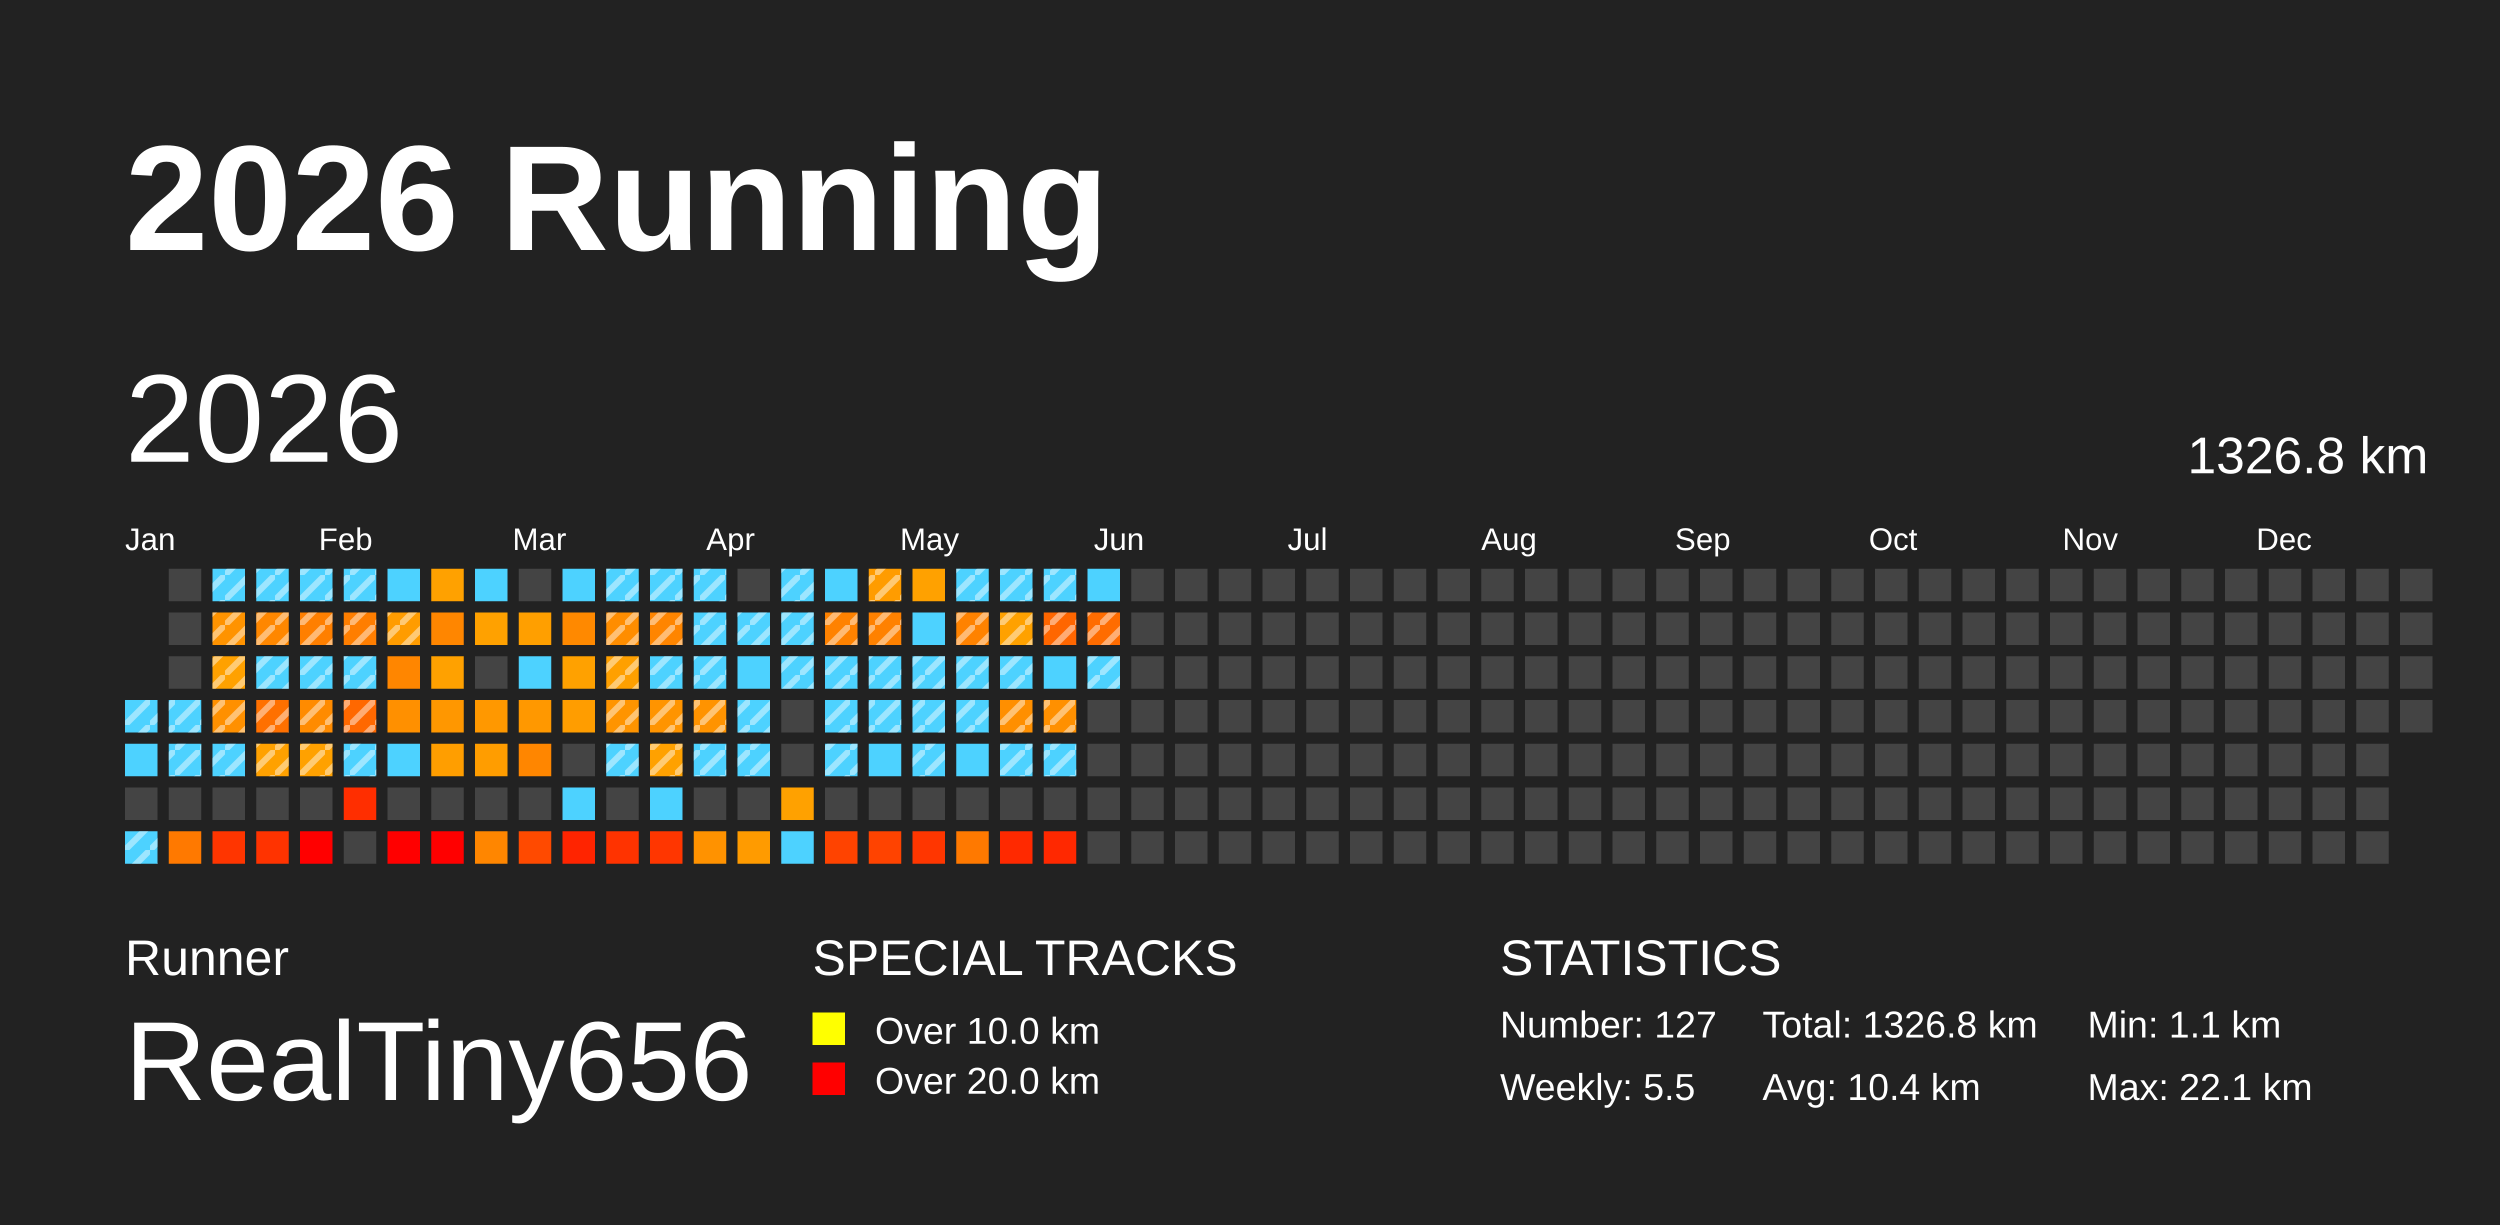
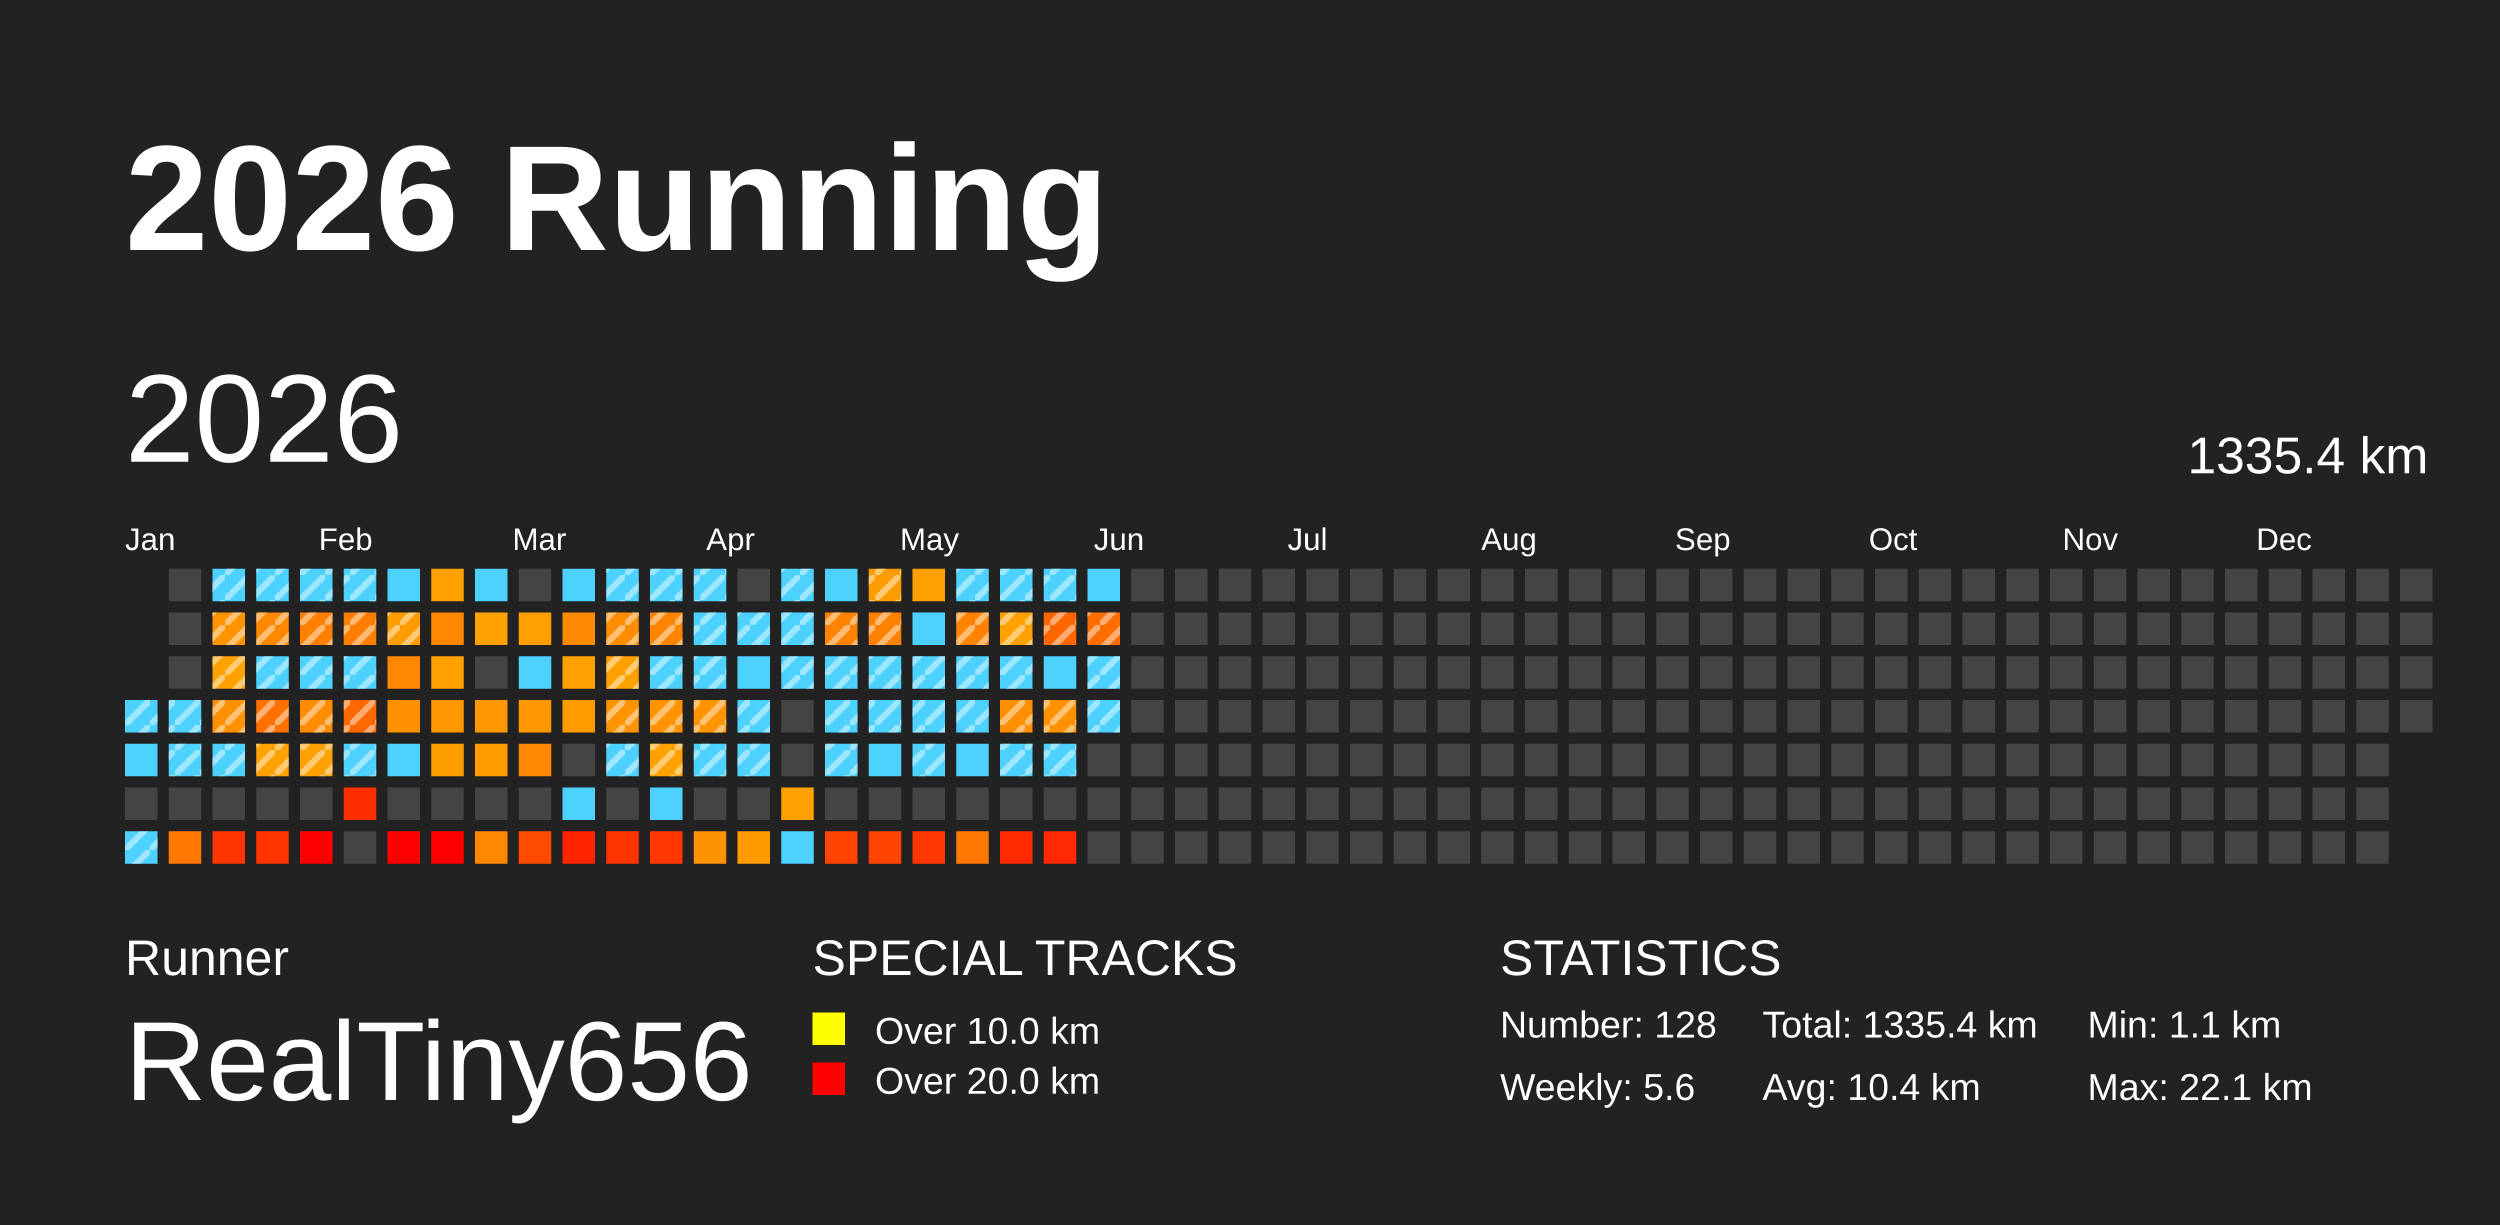
<svg xmlns="http://www.w3.org/2000/svg" baseProfile="full" height="98mm" version="1.1" viewBox="0,0,200,98" width="200mm">
  <defs>
    <pattern height="2" id="indoor-stripe" patternUnits="userSpaceOnUse" width="2">
      <line stroke="white" stroke-opacity="0.45" stroke-width="0.5" x1="0" x2="2" y1="2" y2="0" />
    </pattern>
  </defs>
  <rect fill="#222222" height="98" width="200" x="0" y="0" />
  <text fill="#FFFFFF" style="font-size:12px; font-family:Arial; font-weight:bold;" x="10" y="20">2026 Running</text>
  <text fill="#FFFFFF" style="font-size:4px; font-family:Arial" x="10" y="78">Runner</text>
  <text fill="#FFFFFF" style="font-size:9px; font-family:Arial" x="10" y="88">RealTiny656</text>
  <text fill="#FFFFFF" style="font-size:4px; font-family:Arial" x="65" y="78">SPECIAL TRACKS</text>
  <rect fill="yellow" height="2.6" width="2.6" x="65" y="81" />
  <text fill="#FFFFFF" style="font-size:3px; font-family:Arial" x="70" y="83.5">Over 10.0 km</text>
  <rect fill="red" height="2.6" width="2.6" x="65" y="85" />
  <text fill="#FFFFFF" style="font-size:3px; font-family:Arial" x="70" y="87.5">Over 20.0 km</text>
  <text fill="#FFFFFF" style="font-size:4px; font-family:Arial" x="120" y="78">STATISTICS</text>
-   <text fill="#FFFFFF" style="font-size:3px; font-family:Arial" x="120" y="83">Number: 127</text>
-   <text fill="#FFFFFF" style="font-size:3px; font-family:Arial" x="120" y="88">Weekly: 5.5</text>
-   <text fill="#FFFFFF" style="font-size:3px; font-family:Arial" x="141" y="83">Total: 1326.8 km</text>
+   <text fill="#FFFFFF" style="font-size:3px; font-family:Arial" x="120" y="83">Number: 128</text>
+   <text fill="#FFFFFF" style="font-size:3px; font-family:Arial" x="120" y="88">Weekly: 5.6</text>
+   <text fill="#FFFFFF" style="font-size:3px; font-family:Arial" x="141" y="83">Total: 1335.4 km</text>
  <text fill="#FFFFFF" style="font-size:3px; font-family:Arial" x="141" y="88">Avg: 10.4 km</text>
  <text fill="#FFFFFF" style="font-size:3px; font-family:Arial" x="167" y="83">Min: 1.1 km</text>
  <text fill="#FFFFFF" style="font-size:3px; font-family:Arial" x="167" y="88">Max: 22.1 km</text>
  <text dominant-baseline="hanging" fill="#FFFFFF" style="font-size:10.0px; font-family:Arial;" x="10" y="30">2026</text>
-   <text dominant-baseline="hanging" fill="#FFFFFF" style="font-size:4.125px; font-family:Arial;" x="175" y="35">1326.8 km</text>
+   <text dominant-baseline="hanging" fill="#FFFFFF" style="font-size:4.125px; font-family:Arial;" x="175" y="35">1335.4 km</text>
  <text fill="#FFFFFF" style="font-size:2.5px; font-family:Arial" x="10.0" y="44">Jan</text>
  <text fill="#FFFFFF" style="font-size:2.5px; font-family:Arial" x="25.5" y="44">Feb</text>
  <text fill="#FFFFFF" style="font-size:2.5px; font-family:Arial" x="41.0" y="44">Mar</text>
  <text fill="#FFFFFF" style="font-size:2.5px; font-family:Arial" x="56.5" y="44">Apr</text>
  <text fill="#FFFFFF" style="font-size:2.5px; font-family:Arial" x="72.0" y="44">May</text>
  <text fill="#FFFFFF" style="font-size:2.5px; font-family:Arial" x="87.5" y="44">Jun</text>
  <text fill="#FFFFFF" style="font-size:2.5px; font-family:Arial" x="103.0" y="44">Jul</text>
  <text fill="#FFFFFF" style="font-size:2.5px; font-family:Arial" x="118.5" y="44">Aug</text>
  <text fill="#FFFFFF" style="font-size:2.5px; font-family:Arial" x="134.0" y="44">Sep</text>
  <text fill="#FFFFFF" style="font-size:2.5px; font-family:Arial" x="149.5" y="44">Oct</text>
  <text fill="#FFFFFF" style="font-size:2.5px; font-family:Arial" x="165.0" y="44">Nov</text>
  <text fill="#FFFFFF" style="font-size:2.5px; font-family:Arial" x="180.5" y="44">Dec</text>
  <rect fill="#4dd2ff" height="2.6" width="2.6" x="10.0" y="56.0" />
  <rect fill="url(#indoor-stripe)" height="2.6" style="pointer-events: none;" width="2.6" x="10.0" y="56.0" />
  <rect fill="#4dd2ff" height="2.6" width="2.6" x="10.0" y="59.5" />
  <rect fill="#444444" height="2.6" width="2.6" x="10.0" y="63.0" />
  <rect fill="#4dd2ff" height="2.6" width="2.6" x="10.0" y="66.5" />
  <rect fill="url(#indoor-stripe)" height="2.6" style="pointer-events: none;" width="2.6" x="10.0" y="66.5" />
  <rect fill="#444444" height="2.6" width="2.6" x="13.5" y="45.5" />
  <rect fill="#444444" height="2.6" width="2.6" x="13.5" y="49.0" />
  <rect fill="#444444" height="2.6" width="2.6" x="13.5" y="52.5" />
  <rect fill="#4dd2ff" height="2.6" width="2.6" x="13.5" y="56.0" />
  <rect fill="url(#indoor-stripe)" height="2.6" style="pointer-events: none;" width="2.6" x="13.5" y="56.0" />
  <rect fill="#4dd2ff" height="2.6" width="2.6" x="13.5" y="59.5" />
  <rect fill="url(#indoor-stripe)" height="2.6" style="pointer-events: none;" width="2.6" x="13.5" y="59.5" />
  <rect fill="#444444" height="2.6" width="2.6" x="13.5" y="63.0" />
  <rect fill="#ff7900" height="2.6" width="2.6" x="13.5" y="66.5" />
  <rect fill="#4dd2ff" height="2.6" width="2.6" x="17.0" y="45.5" />
  <rect fill="url(#indoor-stripe)" height="2.6" style="pointer-events: none;" width="2.6" x="17.0" y="45.5" />
  <rect fill="#ff9300" height="2.6" width="2.6" x="17.0" y="49.0" />
  <rect fill="url(#indoor-stripe)" height="2.6" style="pointer-events: none;" width="2.6" x="17.0" y="49.0" />
  <rect fill="#ffa100" height="2.6" width="2.6" x="17.0" y="52.5" />
  <rect fill="url(#indoor-stripe)" height="2.6" style="pointer-events: none;" width="2.6" x="17.0" y="52.5" />
  <rect fill="#ff9000" height="2.6" width="2.6" x="17.0" y="56.0" />
  <rect fill="url(#indoor-stripe)" height="2.6" style="pointer-events: none;" width="2.6" x="17.0" y="56.0" />
  <rect fill="#4dd2ff" height="2.6" width="2.6" x="17.0" y="59.5" />
  <rect fill="url(#indoor-stripe)" height="2.6" style="pointer-events: none;" width="2.6" x="17.0" y="59.5" />
  <rect fill="#444444" height="2.6" width="2.6" x="17.0" y="63.0" />
  <rect fill="#ff3500" height="2.6" width="2.6" x="17.0" y="66.5" />
  <rect fill="#4dd2ff" height="2.6" width="2.6" x="20.5" y="45.5" />
  <rect fill="url(#indoor-stripe)" height="2.6" style="pointer-events: none;" width="2.6" x="20.5" y="45.5" />
  <rect fill="#ff8700" height="2.6" width="2.6" x="20.5" y="49.0" />
  <rect fill="url(#indoor-stripe)" height="2.6" style="pointer-events: none;" width="2.6" x="20.5" y="49.0" />
  <rect fill="#4dd2ff" height="2.6" width="2.6" x="20.5" y="52.5" />
  <rect fill="url(#indoor-stripe)" height="2.6" style="pointer-events: none;" width="2.6" x="20.5" y="52.5" />
  <rect fill="#ff7000" height="2.6" width="2.6" x="20.5" y="56.0" />
  <rect fill="url(#indoor-stripe)" height="2.6" style="pointer-events: none;" width="2.6" x="20.5" y="56.0" />
  <rect fill="#ffa100" height="2.6" width="2.6" x="20.5" y="59.5" />
  <rect fill="url(#indoor-stripe)" height="2.6" style="pointer-events: none;" width="2.6" x="20.5" y="59.5" />
  <rect fill="#444444" height="2.6" width="2.6" x="20.5" y="63.0" />
  <rect fill="#ff3300" height="2.6" width="2.6" x="20.5" y="66.5" />
  <rect fill="#4dd2ff" height="2.6" width="2.6" x="24.0" y="45.5" />
  <rect fill="url(#indoor-stripe)" height="2.6" style="pointer-events: none;" width="2.6" x="24.0" y="45.5" />
  <rect fill="#ff7f00" height="2.6" width="2.6" x="24.0" y="49.0" />
  <rect fill="url(#indoor-stripe)" height="2.6" style="pointer-events: none;" width="2.6" x="24.0" y="49.0" />
  <rect fill="#4dd2ff" height="2.6" width="2.6" x="24.0" y="52.5" />
  <rect fill="url(#indoor-stripe)" height="2.6" style="pointer-events: none;" width="2.6" x="24.0" y="52.5" />
  <rect fill="#ff8b00" height="2.6" width="2.6" x="24.0" y="56.0" />
  <rect fill="url(#indoor-stripe)" height="2.6" style="pointer-events: none;" width="2.6" x="24.0" y="56.0" />
  <rect fill="#ffa100" height="2.6" width="2.6" x="24.0" y="59.5" />
  <rect fill="url(#indoor-stripe)" height="2.6" style="pointer-events: none;" width="2.6" x="24.0" y="59.5" />
  <rect fill="#444444" height="2.6" width="2.6" x="24.0" y="63.0" />
  <rect fill="red" height="2.6" width="2.6" x="24.0" y="66.5" />
  <rect fill="#4dd2ff" height="2.6" width="2.6" x="27.5" y="45.5" />
  <rect fill="url(#indoor-stripe)" height="2.6" style="pointer-events: none;" width="2.6" x="27.5" y="45.5" />
  <rect fill="#ff7e00" height="2.6" width="2.6" x="27.5" y="49.0" />
  <rect fill="url(#indoor-stripe)" height="2.6" style="pointer-events: none;" width="2.6" x="27.5" y="49.0" />
  <rect fill="#4dd2ff" height="2.6" width="2.6" x="27.5" y="52.5" />
  <rect fill="url(#indoor-stripe)" height="2.6" style="pointer-events: none;" width="2.6" x="27.5" y="52.5" />
  <rect fill="#ff6800" height="2.6" width="2.6" x="27.5" y="56.0" />
  <rect fill="url(#indoor-stripe)" height="2.6" style="pointer-events: none;" width="2.6" x="27.5" y="56.0" />
  <rect fill="#4dd2ff" height="2.6" width="2.6" x="27.5" y="59.5" />
  <rect fill="url(#indoor-stripe)" height="2.6" style="pointer-events: none;" width="2.6" x="27.5" y="59.5" />
  <rect fill="#ff2e00" height="2.6" width="2.6" x="27.5" y="63.0" />
  <rect fill="#444444" height="2.6" width="2.6" x="27.5" y="66.5" />
  <rect fill="#4dd2ff" height="2.6" width="2.6" x="31.0" y="45.5" />
  <rect fill="#ff9c00" height="2.6" width="2.6" x="31.0" y="49.0" />
  <rect fill="url(#indoor-stripe)" height="2.6" style="pointer-events: none;" width="2.6" x="31.0" y="49.0" />
  <rect fill="#ff8600" height="2.6" width="2.6" x="31.0" y="52.5" />
  <rect fill="#ff9000" height="2.6" width="2.6" x="31.0" y="56.0" />
  <rect fill="#4dd2ff" height="2.6" width="2.6" x="31.0" y="59.5" />
  <rect fill="#444444" height="2.6" width="2.6" x="31.0" y="63.0" />
  <rect fill="red" height="2.6" width="2.6" x="31.0" y="66.5" />
  <rect fill="#ffa100" height="2.6" width="2.6" x="34.5" y="45.5" />
  <rect fill="#ff8600" height="2.6" width="2.6" x="34.5" y="49.0" />
  <rect fill="#ffa100" height="2.6" width="2.6" x="34.5" y="52.5" />
  <rect fill="#ff9700" height="2.6" width="2.6" x="34.5" y="56.0" />
  <rect fill="#ff9e00" height="2.6" width="2.6" x="34.5" y="59.5" />
  <rect fill="#444444" height="2.6" width="2.6" x="34.5" y="63.0" />
  <rect fill="red" height="2.6" width="2.6" x="34.5" y="66.5" />
  <rect fill="#4dd2ff" height="2.6" width="2.6" x="38.0" y="45.5" />
  <rect fill="#ffa100" height="2.6" width="2.6" x="38.0" y="49.0" />
  <rect fill="#444444" height="2.6" width="2.6" x="38.0" y="52.5" />
  <rect fill="#ff9800" height="2.6" width="2.6" x="38.0" y="56.0" />
  <rect fill="#ff9d00" height="2.6" width="2.6" x="38.0" y="59.5" />
  <rect fill="#444444" height="2.6" width="2.6" x="38.0" y="63.0" />
  <rect fill="#ff8600" height="2.6" width="2.6" x="38.0" y="66.5" />
  <rect fill="#444444" height="2.6" width="2.6" x="41.5" y="45.5" />
  <rect fill="#ff9f00" height="2.6" width="2.6" x="41.5" y="49.0" />
  <rect fill="#4dd2ff" height="2.6" width="2.6" x="41.5" y="52.5" />
  <rect fill="#ff9800" height="2.6" width="2.6" x="41.5" y="56.0" />
  <rect fill="#ff8600" height="2.6" width="2.6" x="41.5" y="59.5" />
  <rect fill="#444444" height="2.6" width="2.6" x="41.5" y="63.0" />
  <rect fill="#ff4a00" height="2.6" width="2.6" x="41.5" y="66.5" />
  <rect fill="#4dd2ff" height="2.6" width="2.6" x="45.0" y="45.5" />
  <rect fill="#ff8900" height="2.6" width="2.6" x="45.0" y="49.0" />
  <rect fill="#ffa100" height="2.6" width="2.6" x="45.0" y="52.5" />
  <rect fill="#ff9d00" height="2.6" width="2.6" x="45.0" y="56.0" />
  <rect fill="#444444" height="2.6" width="2.6" x="45.0" y="59.5" />
  <rect fill="#4dd2ff" height="2.6" width="2.6" x="45.0" y="63.0" />
  <rect fill="#ff2400" height="2.6" width="2.6" x="45.0" y="66.5" />
  <rect fill="#4dd2ff" height="2.6" width="2.6" x="48.5" y="45.5" />
  <rect fill="url(#indoor-stripe)" height="2.6" style="pointer-events: none;" width="2.6" x="48.5" y="45.5" />
  <rect fill="#ff8d00" height="2.6" width="2.6" x="48.5" y="49.0" />
  <rect fill="url(#indoor-stripe)" height="2.6" style="pointer-events: none;" width="2.6" x="48.5" y="49.0" />
  <rect fill="#ffa000" height="2.6" width="2.6" x="48.5" y="52.5" />
  <rect fill="url(#indoor-stripe)" height="2.6" style="pointer-events: none;" width="2.6" x="48.5" y="52.5" />
  <rect fill="#ff9400" height="2.6" width="2.6" x="48.5" y="56.0" />
  <rect fill="url(#indoor-stripe)" height="2.6" style="pointer-events: none;" width="2.6" x="48.5" y="56.0" />
  <rect fill="#4dd2ff" height="2.6" width="2.6" x="48.5" y="59.5" />
  <rect fill="url(#indoor-stripe)" height="2.6" style="pointer-events: none;" width="2.6" x="48.5" y="59.5" />
  <rect fill="#444444" height="2.6" width="2.6" x="48.5" y="63.0" />
  <rect fill="#ff3300" height="2.6" width="2.6" x="48.5" y="66.5" />
  <rect fill="#4dd2ff" height="2.6" width="2.6" x="52.0" y="45.5" />
  <rect fill="url(#indoor-stripe)" height="2.6" style="pointer-events: none;" width="2.6" x="52.0" y="45.5" />
  <rect fill="#ff8500" height="2.6" width="2.6" x="52.0" y="49.0" />
  <rect fill="url(#indoor-stripe)" height="2.6" style="pointer-events: none;" width="2.6" x="52.0" y="49.0" />
  <rect fill="#4dd2ff" height="2.6" width="2.6" x="52.0" y="52.5" />
  <rect fill="url(#indoor-stripe)" height="2.6" style="pointer-events: none;" width="2.6" x="52.0" y="52.5" />
  <rect fill="#ff9400" height="2.6" width="2.6" x="52.0" y="56.0" />
  <rect fill="url(#indoor-stripe)" height="2.6" style="pointer-events: none;" width="2.6" x="52.0" y="56.0" />
  <rect fill="#ffa100" height="2.6" width="2.6" x="52.0" y="59.5" />
  <rect fill="url(#indoor-stripe)" height="2.6" style="pointer-events: none;" width="2.6" x="52.0" y="59.5" />
  <rect fill="#4dd2ff" height="2.6" width="2.6" x="52.0" y="63.0" />
  <rect fill="#ff3600" height="2.6" width="2.6" x="52.0" y="66.5" />
  <rect fill="#4dd2ff" height="2.6" width="2.6" x="55.5" y="45.5" />
  <rect fill="url(#indoor-stripe)" height="2.6" style="pointer-events: none;" width="2.6" x="55.5" y="45.5" />
  <rect fill="#4dd2ff" height="2.6" width="2.6" x="55.5" y="49.0" />
  <rect fill="url(#indoor-stripe)" height="2.6" style="pointer-events: none;" width="2.6" x="55.5" y="49.0" />
  <rect fill="#4dd2ff" height="2.6" width="2.6" x="55.5" y="52.5" />
  <rect fill="url(#indoor-stripe)" height="2.6" style="pointer-events: none;" width="2.6" x="55.5" y="52.5" />
  <rect fill="#ff9300" height="2.6" width="2.6" x="55.5" y="56.0" />
  <rect fill="url(#indoor-stripe)" height="2.6" style="pointer-events: none;" width="2.6" x="55.5" y="56.0" />
  <rect fill="#4dd2ff" height="2.6" width="2.6" x="55.5" y="59.5" />
  <rect fill="url(#indoor-stripe)" height="2.6" style="pointer-events: none;" width="2.6" x="55.5" y="59.5" />
  <rect fill="#444444" height="2.6" width="2.6" x="55.5" y="63.0" />
  <rect fill="#ff9200" height="2.6" width="2.6" x="55.5" y="66.5" />
  <rect fill="#444444" height="2.6" width="2.6" x="59.0" y="45.5" />
  <rect fill="#4dd2ff" height="2.6" width="2.6" x="59.0" y="49.0" />
  <rect fill="url(#indoor-stripe)" height="2.6" style="pointer-events: none;" width="2.6" x="59.0" y="49.0" />
  <rect fill="#4dd2ff" height="2.6" width="2.6" x="59.0" y="52.5" />
  <rect fill="#4dd2ff" height="2.6" width="2.6" x="59.0" y="56.0" />
  <rect fill="url(#indoor-stripe)" height="2.6" style="pointer-events: none;" width="2.6" x="59.0" y="56.0" />
  <rect fill="#4dd2ff" height="2.6" width="2.6" x="59.0" y="59.5" />
  <rect fill="url(#indoor-stripe)" height="2.6" style="pointer-events: none;" width="2.6" x="59.0" y="59.5" />
  <rect fill="#444444" height="2.6" width="2.6" x="59.0" y="63.0" />
  <rect fill="#ff9b00" height="2.6" width="2.6" x="59.0" y="66.5" />
  <rect fill="#4dd2ff" height="2.6" width="2.6" x="62.5" y="45.5" />
  <rect fill="url(#indoor-stripe)" height="2.6" style="pointer-events: none;" width="2.6" x="62.5" y="45.5" />
  <rect fill="#4dd2ff" height="2.6" width="2.6" x="62.5" y="49.0" />
  <rect fill="url(#indoor-stripe)" height="2.6" style="pointer-events: none;" width="2.6" x="62.5" y="49.0" />
  <rect fill="#4dd2ff" height="2.6" width="2.6" x="62.5" y="52.5" />
  <rect fill="url(#indoor-stripe)" height="2.6" style="pointer-events: none;" width="2.6" x="62.5" y="52.5" />
  <rect fill="#444444" height="2.6" width="2.6" x="62.5" y="56.0" />
  <rect fill="#444444" height="2.6" width="2.6" x="62.5" y="59.5" />
  <rect fill="#ffa100" height="2.6" width="2.6" x="62.5" y="63.0" />
  <rect fill="#4dd2ff" height="2.6" width="2.6" x="62.5" y="66.5" />
  <rect fill="#4dd2ff" height="2.6" width="2.6" x="66.0" y="45.5" />
  <rect fill="#ff8200" height="2.6" width="2.6" x="66.0" y="49.0" />
  <rect fill="url(#indoor-stripe)" height="2.6" style="pointer-events: none;" width="2.6" x="66.0" y="49.0" />
  <rect fill="#4dd2ff" height="2.6" width="2.6" x="66.0" y="52.5" />
  <rect fill="url(#indoor-stripe)" height="2.6" style="pointer-events: none;" width="2.6" x="66.0" y="52.5" />
  <rect fill="#4dd2ff" height="2.6" width="2.6" x="66.0" y="56.0" />
  <rect fill="url(#indoor-stripe)" height="2.6" style="pointer-events: none;" width="2.6" x="66.0" y="56.0" />
  <rect fill="#4dd2ff" height="2.6" width="2.6" x="66.0" y="59.5" />
  <rect fill="url(#indoor-stripe)" height="2.6" style="pointer-events: none;" width="2.6" x="66.0" y="59.5" />
  <rect fill="#444444" height="2.6" width="2.6" x="66.0" y="63.0" />
  <rect fill="#ff4300" height="2.6" width="2.6" x="66.0" y="66.5" />
  <rect fill="#ff9c00" height="2.6" width="2.6" x="69.5" y="45.5" />
  <rect fill="url(#indoor-stripe)" height="2.6" style="pointer-events: none;" width="2.6" x="69.5" y="45.5" />
  <rect fill="#ff8100" height="2.6" width="2.6" x="69.5" y="49.0" />
  <rect fill="url(#indoor-stripe)" height="2.6" style="pointer-events: none;" width="2.6" x="69.5" y="49.0" />
  <rect fill="#4dd2ff" height="2.6" width="2.6" x="69.5" y="52.5" />
  <rect fill="url(#indoor-stripe)" height="2.6" style="pointer-events: none;" width="2.6" x="69.5" y="52.5" />
  <rect fill="#4dd2ff" height="2.6" width="2.6" x="69.5" y="56.0" />
  <rect fill="url(#indoor-stripe)" height="2.6" style="pointer-events: none;" width="2.6" x="69.5" y="56.0" />
  <rect fill="#4dd2ff" height="2.6" width="2.6" x="69.5" y="59.5" />
  <rect fill="#444444" height="2.6" width="2.6" x="69.5" y="63.0" />
  <rect fill="#ff4300" height="2.6" width="2.6" x="69.5" y="66.5" />
  <rect fill="#ffa100" height="2.6" width="2.6" x="73.0" y="45.5" />
  <rect fill="#4dd2ff" height="2.6" width="2.6" x="73.0" y="49.0" />
  <rect fill="#4dd2ff" height="2.6" width="2.6" x="73.0" y="52.5" />
  <rect fill="url(#indoor-stripe)" height="2.6" style="pointer-events: none;" width="2.6" x="73.0" y="52.5" />
  <rect fill="#4dd2ff" height="2.6" width="2.6" x="73.0" y="56.0" />
  <rect fill="url(#indoor-stripe)" height="2.6" style="pointer-events: none;" width="2.6" x="73.0" y="56.0" />
  <rect fill="#4dd2ff" height="2.6" width="2.6" x="73.0" y="59.5" />
  <rect fill="url(#indoor-stripe)" height="2.6" style="pointer-events: none;" width="2.6" x="73.0" y="59.5" />
  <rect fill="#444444" height="2.6" width="2.6" x="73.0" y="63.0" />
  <rect fill="#ff3600" height="2.6" width="2.6" x="73.0" y="66.5" />
  <rect fill="#4dd2ff" height="2.6" width="2.6" x="76.5" y="45.5" />
  <rect fill="url(#indoor-stripe)" height="2.6" style="pointer-events: none;" width="2.6" x="76.5" y="45.5" />
  <rect fill="#ff8200" height="2.6" width="2.6" x="76.5" y="49.0" />
  <rect fill="url(#indoor-stripe)" height="2.6" style="pointer-events: none;" width="2.6" x="76.5" y="49.0" />
  <rect fill="#4dd2ff" height="2.6" width="2.6" x="76.5" y="52.5" />
  <rect fill="url(#indoor-stripe)" height="2.6" style="pointer-events: none;" width="2.6" x="76.5" y="52.5" />
  <rect fill="#4dd2ff" height="2.6" width="2.6" x="76.5" y="56.0" />
  <rect fill="url(#indoor-stripe)" height="2.6" style="pointer-events: none;" width="2.6" x="76.5" y="56.0" />
  <rect fill="#4dd2ff" height="2.6" width="2.6" x="76.5" y="59.5" />
  <rect fill="#444444" height="2.6" width="2.6" x="76.5" y="63.0" />
  <rect fill="#ff7900" height="2.6" width="2.6" x="76.5" y="66.5" />
  <rect fill="#4dd2ff" height="2.6" width="2.6" x="80.0" y="45.5" />
  <rect fill="url(#indoor-stripe)" height="2.6" style="pointer-events: none;" width="2.6" x="80.0" y="45.5" />
  <rect fill="#ffa100" height="2.6" width="2.6" x="80.0" y="49.0" />
  <rect fill="url(#indoor-stripe)" height="2.6" style="pointer-events: none;" width="2.6" x="80.0" y="49.0" />
  <rect fill="#4dd2ff" height="2.6" width="2.6" x="80.0" y="52.5" />
  <rect fill="url(#indoor-stripe)" height="2.6" style="pointer-events: none;" width="2.6" x="80.0" y="52.5" />
  <rect fill="#ff8f00" height="2.6" width="2.6" x="80.0" y="56.0" />
  <rect fill="url(#indoor-stripe)" height="2.6" style="pointer-events: none;" width="2.6" x="80.0" y="56.0" />
  <rect fill="#4dd2ff" height="2.6" width="2.6" x="80.0" y="59.5" />
  <rect fill="url(#indoor-stripe)" height="2.6" style="pointer-events: none;" width="2.6" x="80.0" y="59.5" />
  <rect fill="#444444" height="2.6" width="2.6" x="80.0" y="63.0" />
  <rect fill="#ff2900" height="2.6" width="2.6" x="80.0" y="66.5" />
  <rect fill="#4dd2ff" height="2.6" width="2.6" x="83.5" y="45.5" />
  <rect fill="url(#indoor-stripe)" height="2.6" style="pointer-events: none;" width="2.6" x="83.5" y="45.5" />
  <rect fill="#ff6600" height="2.6" width="2.6" x="83.5" y="49.0" />
  <rect fill="url(#indoor-stripe)" height="2.6" style="pointer-events: none;" width="2.6" x="83.5" y="49.0" />
  <rect fill="#4dd2ff" height="2.6" width="2.6" x="83.5" y="52.5" />
  <rect fill="#ff9000" height="2.6" width="2.6" x="83.5" y="56.0" />
  <rect fill="url(#indoor-stripe)" height="2.6" style="pointer-events: none;" width="2.6" x="83.5" y="56.0" />
  <rect fill="#4dd2ff" height="2.6" width="2.6" x="83.5" y="59.5" />
  <rect fill="url(#indoor-stripe)" height="2.6" style="pointer-events: none;" width="2.6" x="83.5" y="59.5" />
  <rect fill="#444444" height="2.6" width="2.6" x="83.5" y="63.0" />
  <rect fill="#ff2800" height="2.6" width="2.6" x="83.5" y="66.5" />
  <rect fill="#4dd2ff" height="2.6" width="2.6" x="87.0" y="45.5" />
  <rect fill="#ff6c00" height="2.6" width="2.6" x="87.0" y="49.0" />
  <rect fill="url(#indoor-stripe)" height="2.6" style="pointer-events: none;" width="2.6" x="87.0" y="49.0" />
  <rect fill="#4dd2ff" height="2.6" width="2.6" x="87.0" y="52.5" />
  <rect fill="url(#indoor-stripe)" height="2.6" style="pointer-events: none;" width="2.6" x="87.0" y="52.5" />
-   <rect fill="#444444" height="2.6" width="2.6" x="87.0" y="56.0" />
+   <rect fill="#4dd2ff" height="2.6" width="2.6" x="87.0" y="56.0" />
+   <rect fill="url(#indoor-stripe)" height="2.6" style="pointer-events: none;" width="2.6" x="87.0" y="56.0" />
  <rect fill="#444444" height="2.6" width="2.6" x="87.0" y="59.5" />
  <rect fill="#444444" height="2.6" width="2.6" x="87.0" y="63.0" />
  <rect fill="#444444" height="2.6" width="2.6" x="87.0" y="66.5" />
  <rect fill="#444444" height="2.6" width="2.6" x="90.5" y="45.5" />
  <rect fill="#444444" height="2.6" width="2.6" x="90.5" y="49.0" />
  <rect fill="#444444" height="2.6" width="2.6" x="90.5" y="52.5" />
  <rect fill="#444444" height="2.6" width="2.6" x="90.5" y="56.0" />
  <rect fill="#444444" height="2.6" width="2.6" x="90.5" y="59.5" />
  <rect fill="#444444" height="2.6" width="2.6" x="90.5" y="63.0" />
  <rect fill="#444444" height="2.6" width="2.6" x="90.5" y="66.5" />
  <rect fill="#444444" height="2.6" width="2.6" x="94.0" y="45.5" />
  <rect fill="#444444" height="2.6" width="2.6" x="94.0" y="49.0" />
  <rect fill="#444444" height="2.6" width="2.6" x="94.0" y="52.5" />
  <rect fill="#444444" height="2.6" width="2.6" x="94.0" y="56.0" />
  <rect fill="#444444" height="2.6" width="2.6" x="94.0" y="59.5" />
  <rect fill="#444444" height="2.6" width="2.6" x="94.0" y="63.0" />
  <rect fill="#444444" height="2.6" width="2.6" x="94.0" y="66.5" />
  <rect fill="#444444" height="2.6" width="2.6" x="97.5" y="45.5" />
  <rect fill="#444444" height="2.6" width="2.6" x="97.5" y="49.0" />
  <rect fill="#444444" height="2.6" width="2.6" x="97.5" y="52.5" />
  <rect fill="#444444" height="2.6" width="2.6" x="97.5" y="56.0" />
  <rect fill="#444444" height="2.6" width="2.6" x="97.5" y="59.5" />
  <rect fill="#444444" height="2.6" width="2.6" x="97.5" y="63.0" />
  <rect fill="#444444" height="2.6" width="2.6" x="97.5" y="66.5" />
  <rect fill="#444444" height="2.6" width="2.6" x="101.0" y="45.5" />
  <rect fill="#444444" height="2.6" width="2.6" x="101.0" y="49.0" />
  <rect fill="#444444" height="2.6" width="2.6" x="101.0" y="52.5" />
  <rect fill="#444444" height="2.6" width="2.6" x="101.0" y="56.0" />
  <rect fill="#444444" height="2.6" width="2.6" x="101.0" y="59.5" />
  <rect fill="#444444" height="2.6" width="2.6" x="101.0" y="63.0" />
  <rect fill="#444444" height="2.6" width="2.6" x="101.0" y="66.5" />
  <rect fill="#444444" height="2.6" width="2.6" x="104.5" y="45.5" />
  <rect fill="#444444" height="2.6" width="2.6" x="104.5" y="49.0" />
  <rect fill="#444444" height="2.6" width="2.6" x="104.5" y="52.5" />
  <rect fill="#444444" height="2.6" width="2.6" x="104.5" y="56.0" />
  <rect fill="#444444" height="2.6" width="2.6" x="104.5" y="59.5" />
  <rect fill="#444444" height="2.6" width="2.6" x="104.5" y="63.0" />
  <rect fill="#444444" height="2.6" width="2.6" x="104.5" y="66.5" />
  <rect fill="#444444" height="2.6" width="2.6" x="108.0" y="45.5" />
  <rect fill="#444444" height="2.6" width="2.6" x="108.0" y="49.0" />
  <rect fill="#444444" height="2.6" width="2.6" x="108.0" y="52.5" />
  <rect fill="#444444" height="2.6" width="2.6" x="108.0" y="56.0" />
  <rect fill="#444444" height="2.6" width="2.6" x="108.0" y="59.5" />
  <rect fill="#444444" height="2.6" width="2.6" x="108.0" y="63.0" />
  <rect fill="#444444" height="2.6" width="2.6" x="108.0" y="66.5" />
  <rect fill="#444444" height="2.6" width="2.6" x="111.5" y="45.5" />
  <rect fill="#444444" height="2.6" width="2.6" x="111.5" y="49.0" />
  <rect fill="#444444" height="2.6" width="2.6" x="111.5" y="52.5" />
  <rect fill="#444444" height="2.6" width="2.6" x="111.5" y="56.0" />
  <rect fill="#444444" height="2.6" width="2.6" x="111.5" y="59.5" />
  <rect fill="#444444" height="2.6" width="2.6" x="111.5" y="63.0" />
  <rect fill="#444444" height="2.6" width="2.6" x="111.5" y="66.5" />
  <rect fill="#444444" height="2.6" width="2.6" x="115.0" y="45.5" />
  <rect fill="#444444" height="2.6" width="2.6" x="115.0" y="49.0" />
  <rect fill="#444444" height="2.6" width="2.6" x="115.0" y="52.5" />
  <rect fill="#444444" height="2.6" width="2.6" x="115.0" y="56.0" />
  <rect fill="#444444" height="2.6" width="2.6" x="115.0" y="59.5" />
  <rect fill="#444444" height="2.6" width="2.6" x="115.0" y="63.0" />
  <rect fill="#444444" height="2.6" width="2.6" x="115.0" y="66.5" />
  <rect fill="#444444" height="2.6" width="2.6" x="118.5" y="45.5" />
  <rect fill="#444444" height="2.6" width="2.6" x="118.5" y="49.0" />
  <rect fill="#444444" height="2.6" width="2.6" x="118.5" y="52.5" />
  <rect fill="#444444" height="2.6" width="2.6" x="118.5" y="56.0" />
  <rect fill="#444444" height="2.6" width="2.6" x="118.5" y="59.5" />
  <rect fill="#444444" height="2.6" width="2.6" x="118.5" y="63.0" />
  <rect fill="#444444" height="2.6" width="2.6" x="118.5" y="66.5" />
  <rect fill="#444444" height="2.6" width="2.6" x="122.0" y="45.5" />
  <rect fill="#444444" height="2.6" width="2.6" x="122.0" y="49.0" />
  <rect fill="#444444" height="2.6" width="2.6" x="122.0" y="52.5" />
  <rect fill="#444444" height="2.6" width="2.6" x="122.0" y="56.0" />
  <rect fill="#444444" height="2.6" width="2.6" x="122.0" y="59.5" />
  <rect fill="#444444" height="2.6" width="2.6" x="122.0" y="63.0" />
  <rect fill="#444444" height="2.6" width="2.6" x="122.0" y="66.5" />
  <rect fill="#444444" height="2.6" width="2.6" x="125.5" y="45.5" />
  <rect fill="#444444" height="2.6" width="2.6" x="125.5" y="49.0" />
  <rect fill="#444444" height="2.6" width="2.6" x="125.5" y="52.5" />
  <rect fill="#444444" height="2.6" width="2.6" x="125.5" y="56.0" />
  <rect fill="#444444" height="2.6" width="2.6" x="125.5" y="59.5" />
  <rect fill="#444444" height="2.6" width="2.6" x="125.5" y="63.0" />
  <rect fill="#444444" height="2.6" width="2.6" x="125.5" y="66.5" />
  <rect fill="#444444" height="2.6" width="2.6" x="129.0" y="45.5" />
  <rect fill="#444444" height="2.6" width="2.6" x="129.0" y="49.0" />
  <rect fill="#444444" height="2.6" width="2.6" x="129.0" y="52.5" />
  <rect fill="#444444" height="2.6" width="2.6" x="129.0" y="56.0" />
  <rect fill="#444444" height="2.6" width="2.6" x="129.0" y="59.5" />
  <rect fill="#444444" height="2.6" width="2.6" x="129.0" y="63.0" />
  <rect fill="#444444" height="2.6" width="2.6" x="129.0" y="66.5" />
  <rect fill="#444444" height="2.6" width="2.6" x="132.5" y="45.5" />
  <rect fill="#444444" height="2.6" width="2.6" x="132.5" y="49.0" />
  <rect fill="#444444" height="2.6" width="2.6" x="132.5" y="52.5" />
  <rect fill="#444444" height="2.6" width="2.6" x="132.5" y="56.0" />
  <rect fill="#444444" height="2.6" width="2.6" x="132.5" y="59.5" />
  <rect fill="#444444" height="2.6" width="2.6" x="132.5" y="63.0" />
  <rect fill="#444444" height="2.6" width="2.6" x="132.5" y="66.5" />
  <rect fill="#444444" height="2.6" width="2.6" x="136.0" y="45.5" />
  <rect fill="#444444" height="2.6" width="2.6" x="136.0" y="49.0" />
  <rect fill="#444444" height="2.6" width="2.6" x="136.0" y="52.5" />
  <rect fill="#444444" height="2.6" width="2.6" x="136.0" y="56.0" />
  <rect fill="#444444" height="2.6" width="2.6" x="136.0" y="59.5" />
  <rect fill="#444444" height="2.6" width="2.6" x="136.0" y="63.0" />
  <rect fill="#444444" height="2.6" width="2.6" x="136.0" y="66.5" />
  <rect fill="#444444" height="2.6" width="2.6" x="139.5" y="45.5" />
  <rect fill="#444444" height="2.6" width="2.6" x="139.5" y="49.0" />
  <rect fill="#444444" height="2.6" width="2.6" x="139.5" y="52.5" />
  <rect fill="#444444" height="2.6" width="2.6" x="139.5" y="56.0" />
  <rect fill="#444444" height="2.6" width="2.6" x="139.5" y="59.5" />
  <rect fill="#444444" height="2.6" width="2.6" x="139.5" y="63.0" />
  <rect fill="#444444" height="2.6" width="2.6" x="139.5" y="66.5" />
  <rect fill="#444444" height="2.6" width="2.6" x="143.0" y="45.5" />
  <rect fill="#444444" height="2.6" width="2.6" x="143.0" y="49.0" />
  <rect fill="#444444" height="2.6" width="2.6" x="143.0" y="52.5" />
  <rect fill="#444444" height="2.6" width="2.6" x="143.0" y="56.0" />
  <rect fill="#444444" height="2.6" width="2.6" x="143.0" y="59.5" />
  <rect fill="#444444" height="2.6" width="2.6" x="143.0" y="63.0" />
  <rect fill="#444444" height="2.6" width="2.6" x="143.0" y="66.5" />
  <rect fill="#444444" height="2.6" width="2.6" x="146.5" y="45.5" />
  <rect fill="#444444" height="2.6" width="2.6" x="146.5" y="49.0" />
  <rect fill="#444444" height="2.6" width="2.6" x="146.5" y="52.5" />
  <rect fill="#444444" height="2.6" width="2.6" x="146.5" y="56.0" />
  <rect fill="#444444" height="2.6" width="2.6" x="146.5" y="59.5" />
  <rect fill="#444444" height="2.6" width="2.6" x="146.5" y="63.0" />
  <rect fill="#444444" height="2.6" width="2.6" x="146.5" y="66.5" />
  <rect fill="#444444" height="2.6" width="2.6" x="150.0" y="45.5" />
  <rect fill="#444444" height="2.6" width="2.6" x="150.0" y="49.0" />
  <rect fill="#444444" height="2.6" width="2.6" x="150.0" y="52.5" />
  <rect fill="#444444" height="2.6" width="2.6" x="150.0" y="56.0" />
  <rect fill="#444444" height="2.6" width="2.6" x="150.0" y="59.5" />
  <rect fill="#444444" height="2.6" width="2.6" x="150.0" y="63.0" />
  <rect fill="#444444" height="2.6" width="2.6" x="150.0" y="66.5" />
  <rect fill="#444444" height="2.6" width="2.6" x="153.5" y="45.5" />
  <rect fill="#444444" height="2.6" width="2.6" x="153.5" y="49.0" />
  <rect fill="#444444" height="2.6" width="2.6" x="153.5" y="52.5" />
  <rect fill="#444444" height="2.6" width="2.6" x="153.5" y="56.0" />
  <rect fill="#444444" height="2.6" width="2.6" x="153.5" y="59.5" />
  <rect fill="#444444" height="2.6" width="2.6" x="153.5" y="63.0" />
  <rect fill="#444444" height="2.6" width="2.6" x="153.5" y="66.5" />
  <rect fill="#444444" height="2.6" width="2.6" x="157.0" y="45.5" />
  <rect fill="#444444" height="2.6" width="2.6" x="157.0" y="49.0" />
  <rect fill="#444444" height="2.6" width="2.6" x="157.0" y="52.5" />
  <rect fill="#444444" height="2.6" width="2.6" x="157.0" y="56.0" />
  <rect fill="#444444" height="2.6" width="2.6" x="157.0" y="59.5" />
  <rect fill="#444444" height="2.6" width="2.6" x="157.0" y="63.0" />
  <rect fill="#444444" height="2.6" width="2.6" x="157.0" y="66.5" />
  <rect fill="#444444" height="2.6" width="2.6" x="160.5" y="45.5" />
  <rect fill="#444444" height="2.6" width="2.6" x="160.5" y="49.0" />
  <rect fill="#444444" height="2.6" width="2.6" x="160.5" y="52.5" />
  <rect fill="#444444" height="2.6" width="2.6" x="160.5" y="56.0" />
  <rect fill="#444444" height="2.6" width="2.6" x="160.5" y="59.5" />
  <rect fill="#444444" height="2.6" width="2.6" x="160.5" y="63.0" />
  <rect fill="#444444" height="2.6" width="2.6" x="160.5" y="66.5" />
  <rect fill="#444444" height="2.6" width="2.6" x="164.0" y="45.5" />
  <rect fill="#444444" height="2.6" width="2.6" x="164.0" y="49.0" />
  <rect fill="#444444" height="2.6" width="2.6" x="164.0" y="52.5" />
  <rect fill="#444444" height="2.6" width="2.6" x="164.0" y="56.0" />
  <rect fill="#444444" height="2.6" width="2.6" x="164.0" y="59.5" />
  <rect fill="#444444" height="2.6" width="2.6" x="164.0" y="63.0" />
  <rect fill="#444444" height="2.6" width="2.6" x="164.0" y="66.5" />
  <rect fill="#444444" height="2.6" width="2.6" x="167.5" y="45.5" />
  <rect fill="#444444" height="2.6" width="2.6" x="167.5" y="49.0" />
  <rect fill="#444444" height="2.6" width="2.6" x="167.5" y="52.5" />
  <rect fill="#444444" height="2.6" width="2.6" x="167.5" y="56.0" />
  <rect fill="#444444" height="2.6" width="2.6" x="167.5" y="59.5" />
  <rect fill="#444444" height="2.6" width="2.6" x="167.5" y="63.0" />
  <rect fill="#444444" height="2.6" width="2.6" x="167.5" y="66.5" />
  <rect fill="#444444" height="2.6" width="2.6" x="171.0" y="45.5" />
  <rect fill="#444444" height="2.6" width="2.6" x="171.0" y="49.0" />
  <rect fill="#444444" height="2.6" width="2.6" x="171.0" y="52.5" />
  <rect fill="#444444" height="2.6" width="2.6" x="171.0" y="56.0" />
  <rect fill="#444444" height="2.6" width="2.6" x="171.0" y="59.5" />
  <rect fill="#444444" height="2.6" width="2.6" x="171.0" y="63.0" />
  <rect fill="#444444" height="2.6" width="2.6" x="171.0" y="66.5" />
  <rect fill="#444444" height="2.6" width="2.6" x="174.5" y="45.5" />
  <rect fill="#444444" height="2.6" width="2.6" x="174.5" y="49.0" />
  <rect fill="#444444" height="2.6" width="2.6" x="174.5" y="52.5" />
  <rect fill="#444444" height="2.6" width="2.6" x="174.5" y="56.0" />
  <rect fill="#444444" height="2.6" width="2.6" x="174.5" y="59.5" />
  <rect fill="#444444" height="2.6" width="2.6" x="174.5" y="63.0" />
  <rect fill="#444444" height="2.6" width="2.6" x="174.5" y="66.5" />
  <rect fill="#444444" height="2.6" width="2.6" x="178.0" y="45.5" />
  <rect fill="#444444" height="2.6" width="2.6" x="178.0" y="49.0" />
  <rect fill="#444444" height="2.6" width="2.6" x="178.0" y="52.5" />
  <rect fill="#444444" height="2.6" width="2.6" x="178.0" y="56.0" />
  <rect fill="#444444" height="2.6" width="2.6" x="178.0" y="59.5" />
  <rect fill="#444444" height="2.6" width="2.6" x="178.0" y="63.0" />
  <rect fill="#444444" height="2.6" width="2.6" x="178.0" y="66.5" />
  <rect fill="#444444" height="2.6" width="2.6" x="181.5" y="45.5" />
  <rect fill="#444444" height="2.6" width="2.6" x="181.5" y="49.0" />
  <rect fill="#444444" height="2.6" width="2.6" x="181.5" y="52.5" />
  <rect fill="#444444" height="2.6" width="2.6" x="181.5" y="56.0" />
  <rect fill="#444444" height="2.6" width="2.6" x="181.5" y="59.5" />
  <rect fill="#444444" height="2.6" width="2.6" x="181.5" y="63.0" />
  <rect fill="#444444" height="2.6" width="2.6" x="181.5" y="66.5" />
  <rect fill="#444444" height="2.6" width="2.6" x="185.0" y="45.5" />
  <rect fill="#444444" height="2.6" width="2.6" x="185.0" y="49.0" />
  <rect fill="#444444" height="2.6" width="2.6" x="185.0" y="52.5" />
  <rect fill="#444444" height="2.6" width="2.6" x="185.0" y="56.0" />
  <rect fill="#444444" height="2.6" width="2.6" x="185.0" y="59.5" />
  <rect fill="#444444" height="2.6" width="2.6" x="185.0" y="63.0" />
  <rect fill="#444444" height="2.6" width="2.6" x="185.0" y="66.5" />
  <rect fill="#444444" height="2.6" width="2.6" x="188.5" y="45.5" />
  <rect fill="#444444" height="2.6" width="2.6" x="188.5" y="49.0" />
  <rect fill="#444444" height="2.6" width="2.6" x="188.5" y="52.5" />
  <rect fill="#444444" height="2.6" width="2.6" x="188.5" y="56.0" />
  <rect fill="#444444" height="2.6" width="2.6" x="188.5" y="59.5" />
  <rect fill="#444444" height="2.6" width="2.6" x="188.5" y="63.0" />
  <rect fill="#444444" height="2.6" width="2.6" x="188.5" y="66.5" />
  <rect fill="#444444" height="2.6" width="2.6" x="192.0" y="45.5" />
  <rect fill="#444444" height="2.6" width="2.6" x="192.0" y="49.0" />
  <rect fill="#444444" height="2.6" width="2.6" x="192.0" y="52.5" />
  <rect fill="#444444" height="2.6" width="2.6" x="192.0" y="56.0" />
</svg>
